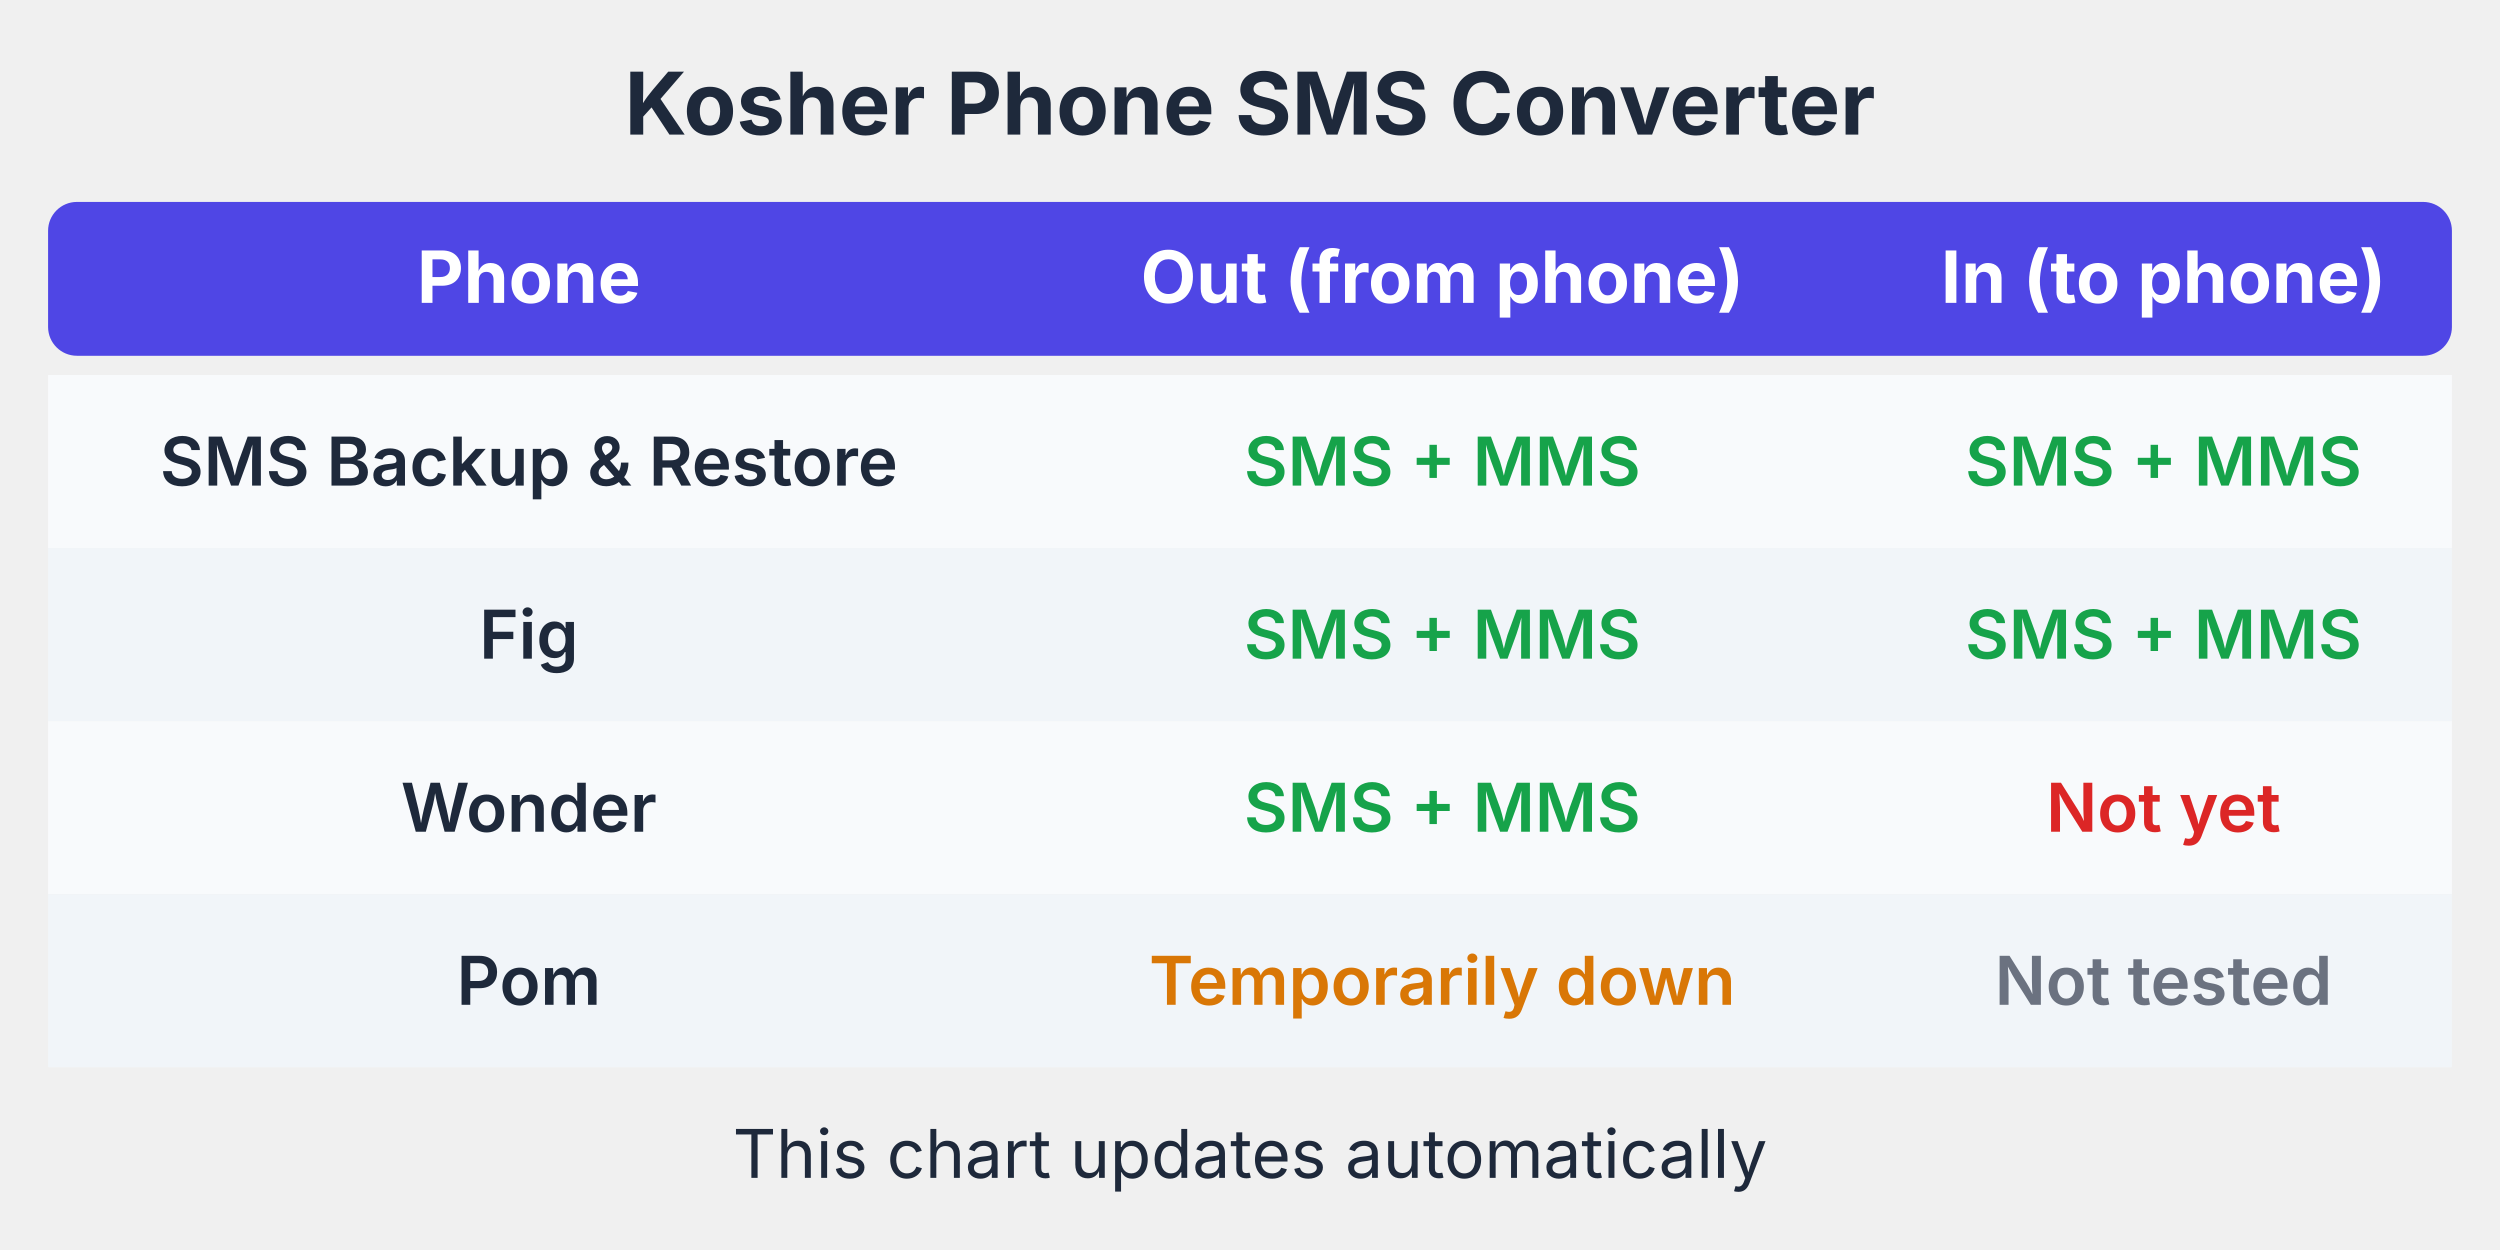
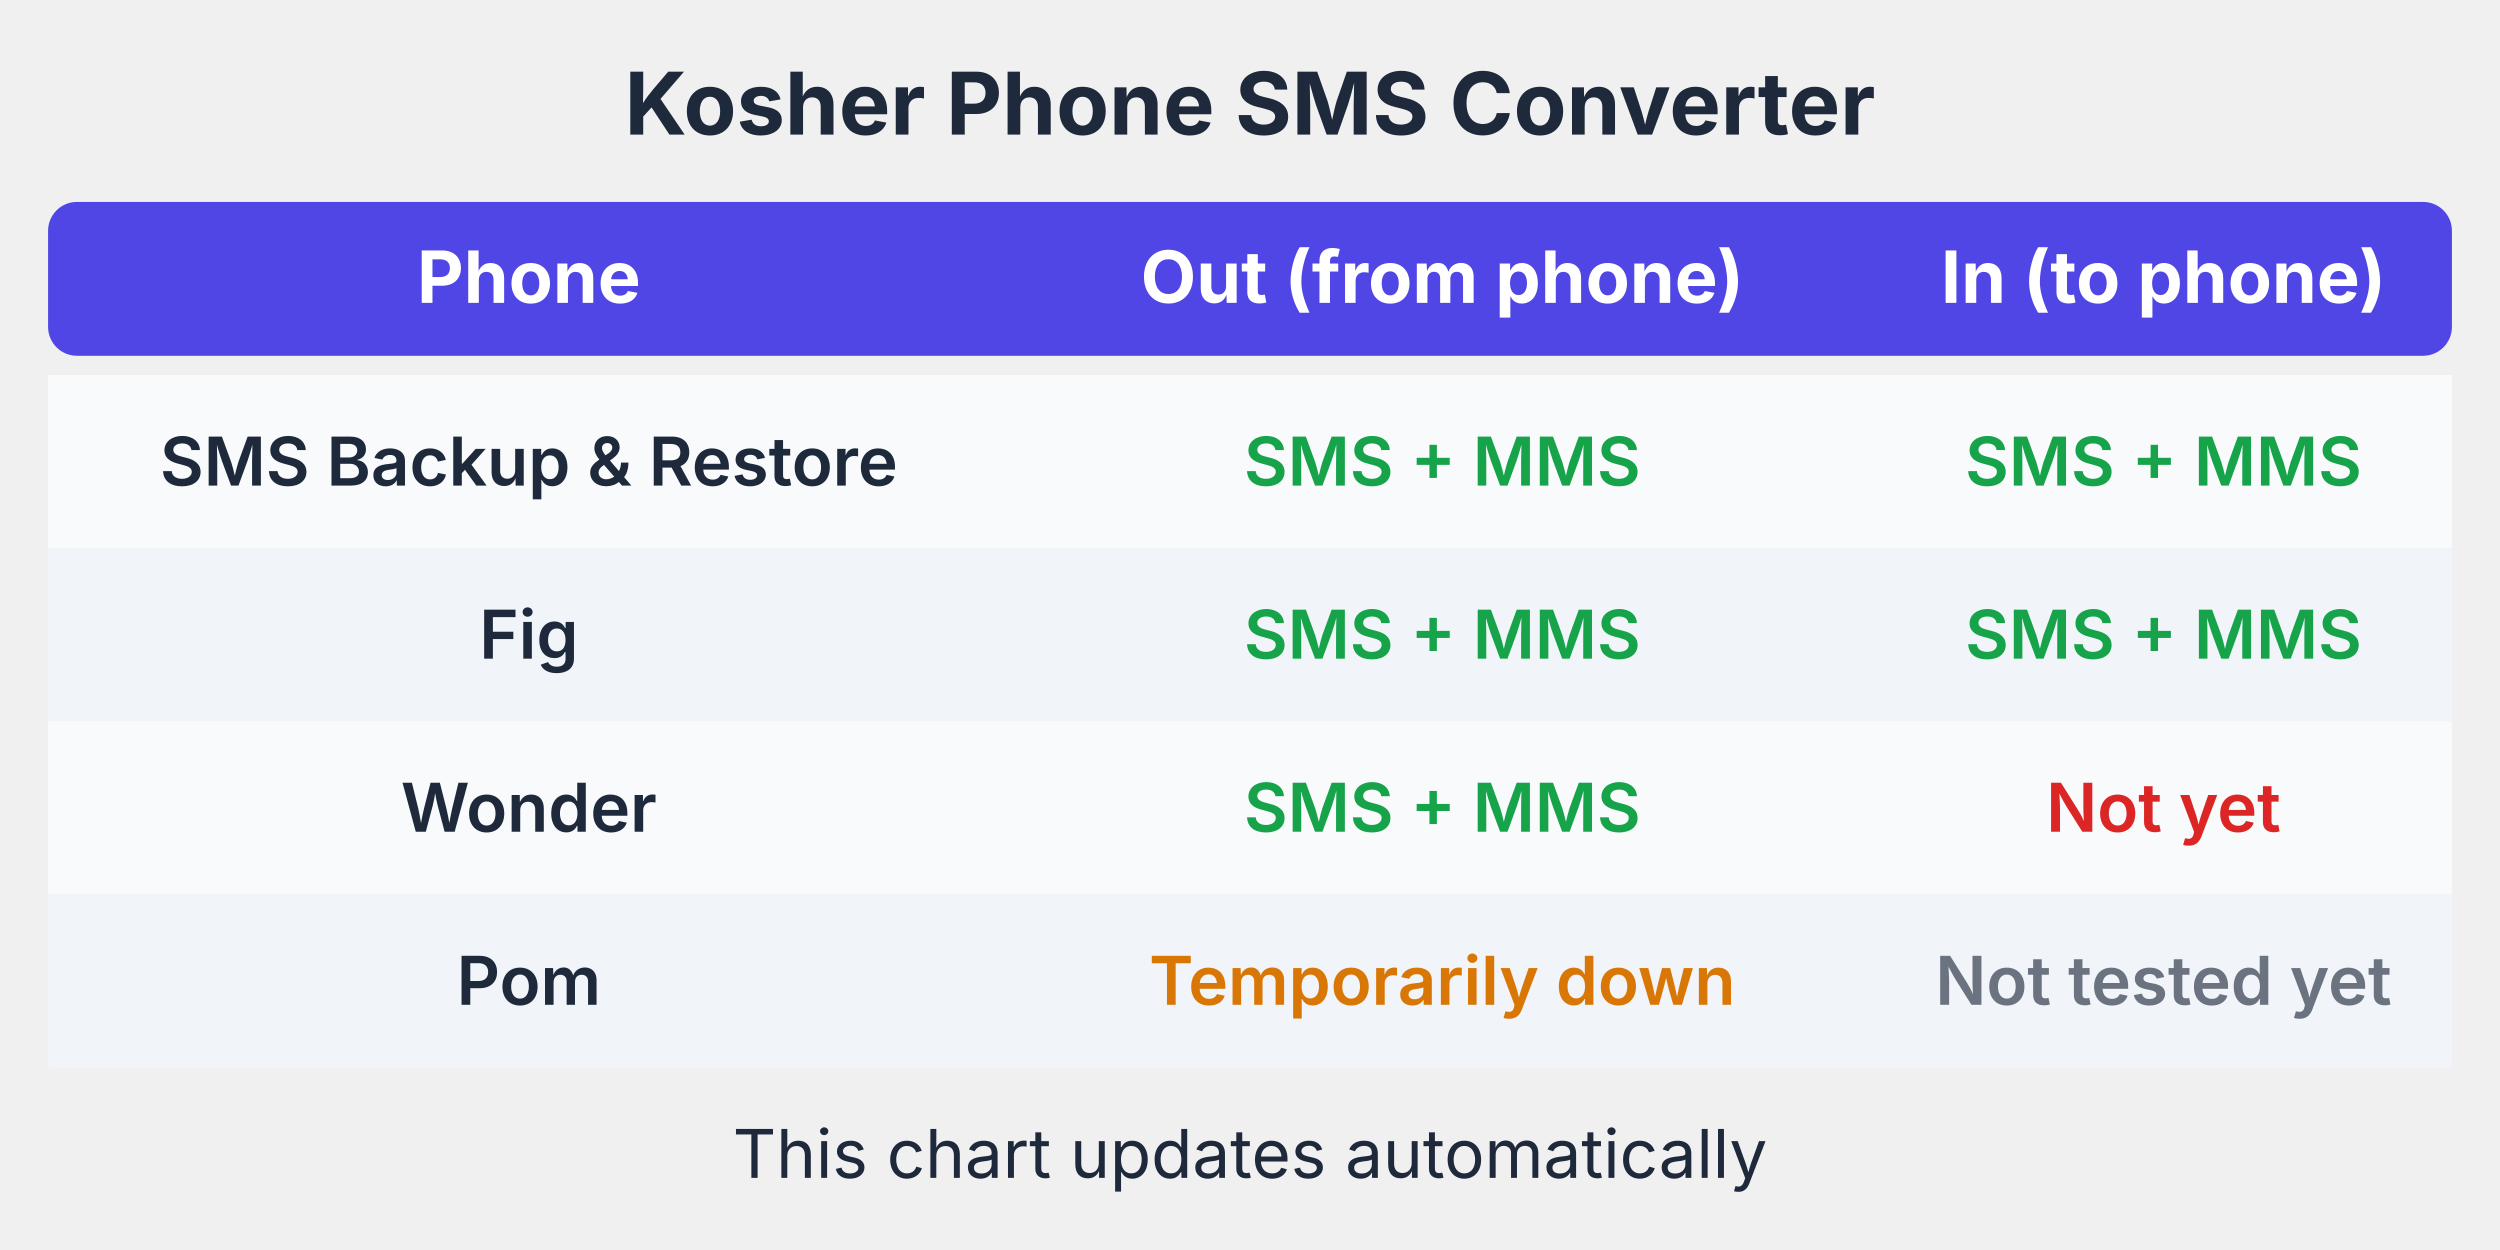
<svg xmlns="http://www.w3.org/2000/svg" width="520" height="260" viewBox="0 0 520 260">
  <style>
    text { font-family: -apple-system, BlinkMacSystemFont, 'Segoe UI', sans-serif; font-size: 14px; fill: #1e293b; }
    .header { font-weight: 700; font-size: 15px; fill: #fff; }
    .phone { font-weight: 600; }
    .yes { fill: #16a34a; font-weight: 600; }
    .no { fill: #dc2626; font-weight: 600; }
    .warn { fill: #d97706; font-weight: 600; }
    .unknown { fill: #6b7280; font-weight: 600; }
    .title { font-size: 18px; font-weight: 700; fill: #1e293b; }
  </style>
  <text x="260" y="28" text-anchor="middle" class="title">Kosher Phone SMS Converter</text>
  <rect x="10" y="42" width="500" height="32" rx="6" fill="#4f46e5" />
  <text x="110" y="63" text-anchor="middle" class="header">Phone</text>
  <text x="300" y="63" text-anchor="middle" class="header">Out (from phone)</text>
  <text x="450" y="63" text-anchor="middle" class="header">In (to phone)</text>
  <rect x="10" y="78" width="500" height="36" rx="0" fill="#f8fafc" />
  <text x="110" y="101" text-anchor="middle" class="phone">SMS Backup &amp; Restore</text>
  <text x="300" y="101" text-anchor="middle" class="yes">SMS + MMS</text>
  <text x="450" y="101" text-anchor="middle" class="yes">SMS + MMS</text>
  <rect x="10" y="114" width="500" height="36" rx="0" fill="#f1f5f9" />
  <text x="110" y="137" text-anchor="middle" class="phone">Fig</text>
  <text x="300" y="137" text-anchor="middle" class="yes">SMS + MMS</text>
  <text x="450" y="137" text-anchor="middle" class="yes">SMS + MMS</text>
  <rect x="10" y="150" width="500" height="36" rx="0" fill="#f8fafc" />
  <text x="110" y="173" text-anchor="middle" class="phone">Wonder</text>
  <text x="300" y="173" text-anchor="middle" class="yes">SMS + MMS</text>
  <text x="450" y="173" text-anchor="middle" class="no">Not yet</text>
  <rect x="10" y="186" width="500" height="36" rx="0" fill="#f1f5f9" />
  <text x="110" y="209" text-anchor="middle" class="phone">Pom</text>
  <text x="300" y="209" text-anchor="middle" class="warn">Temporarily down</text>
-   <text x="450" y="209" text-anchor="middle" class="unknown">Not tested</text>
+   <text x="450" y="209" text-anchor="middle" class="unknown">Not tested yet</text>
  <text x="260" y="245" text-anchor="middle" font-size="11" fill="#94a3b8">This chart updates automatically</text>
</svg>
